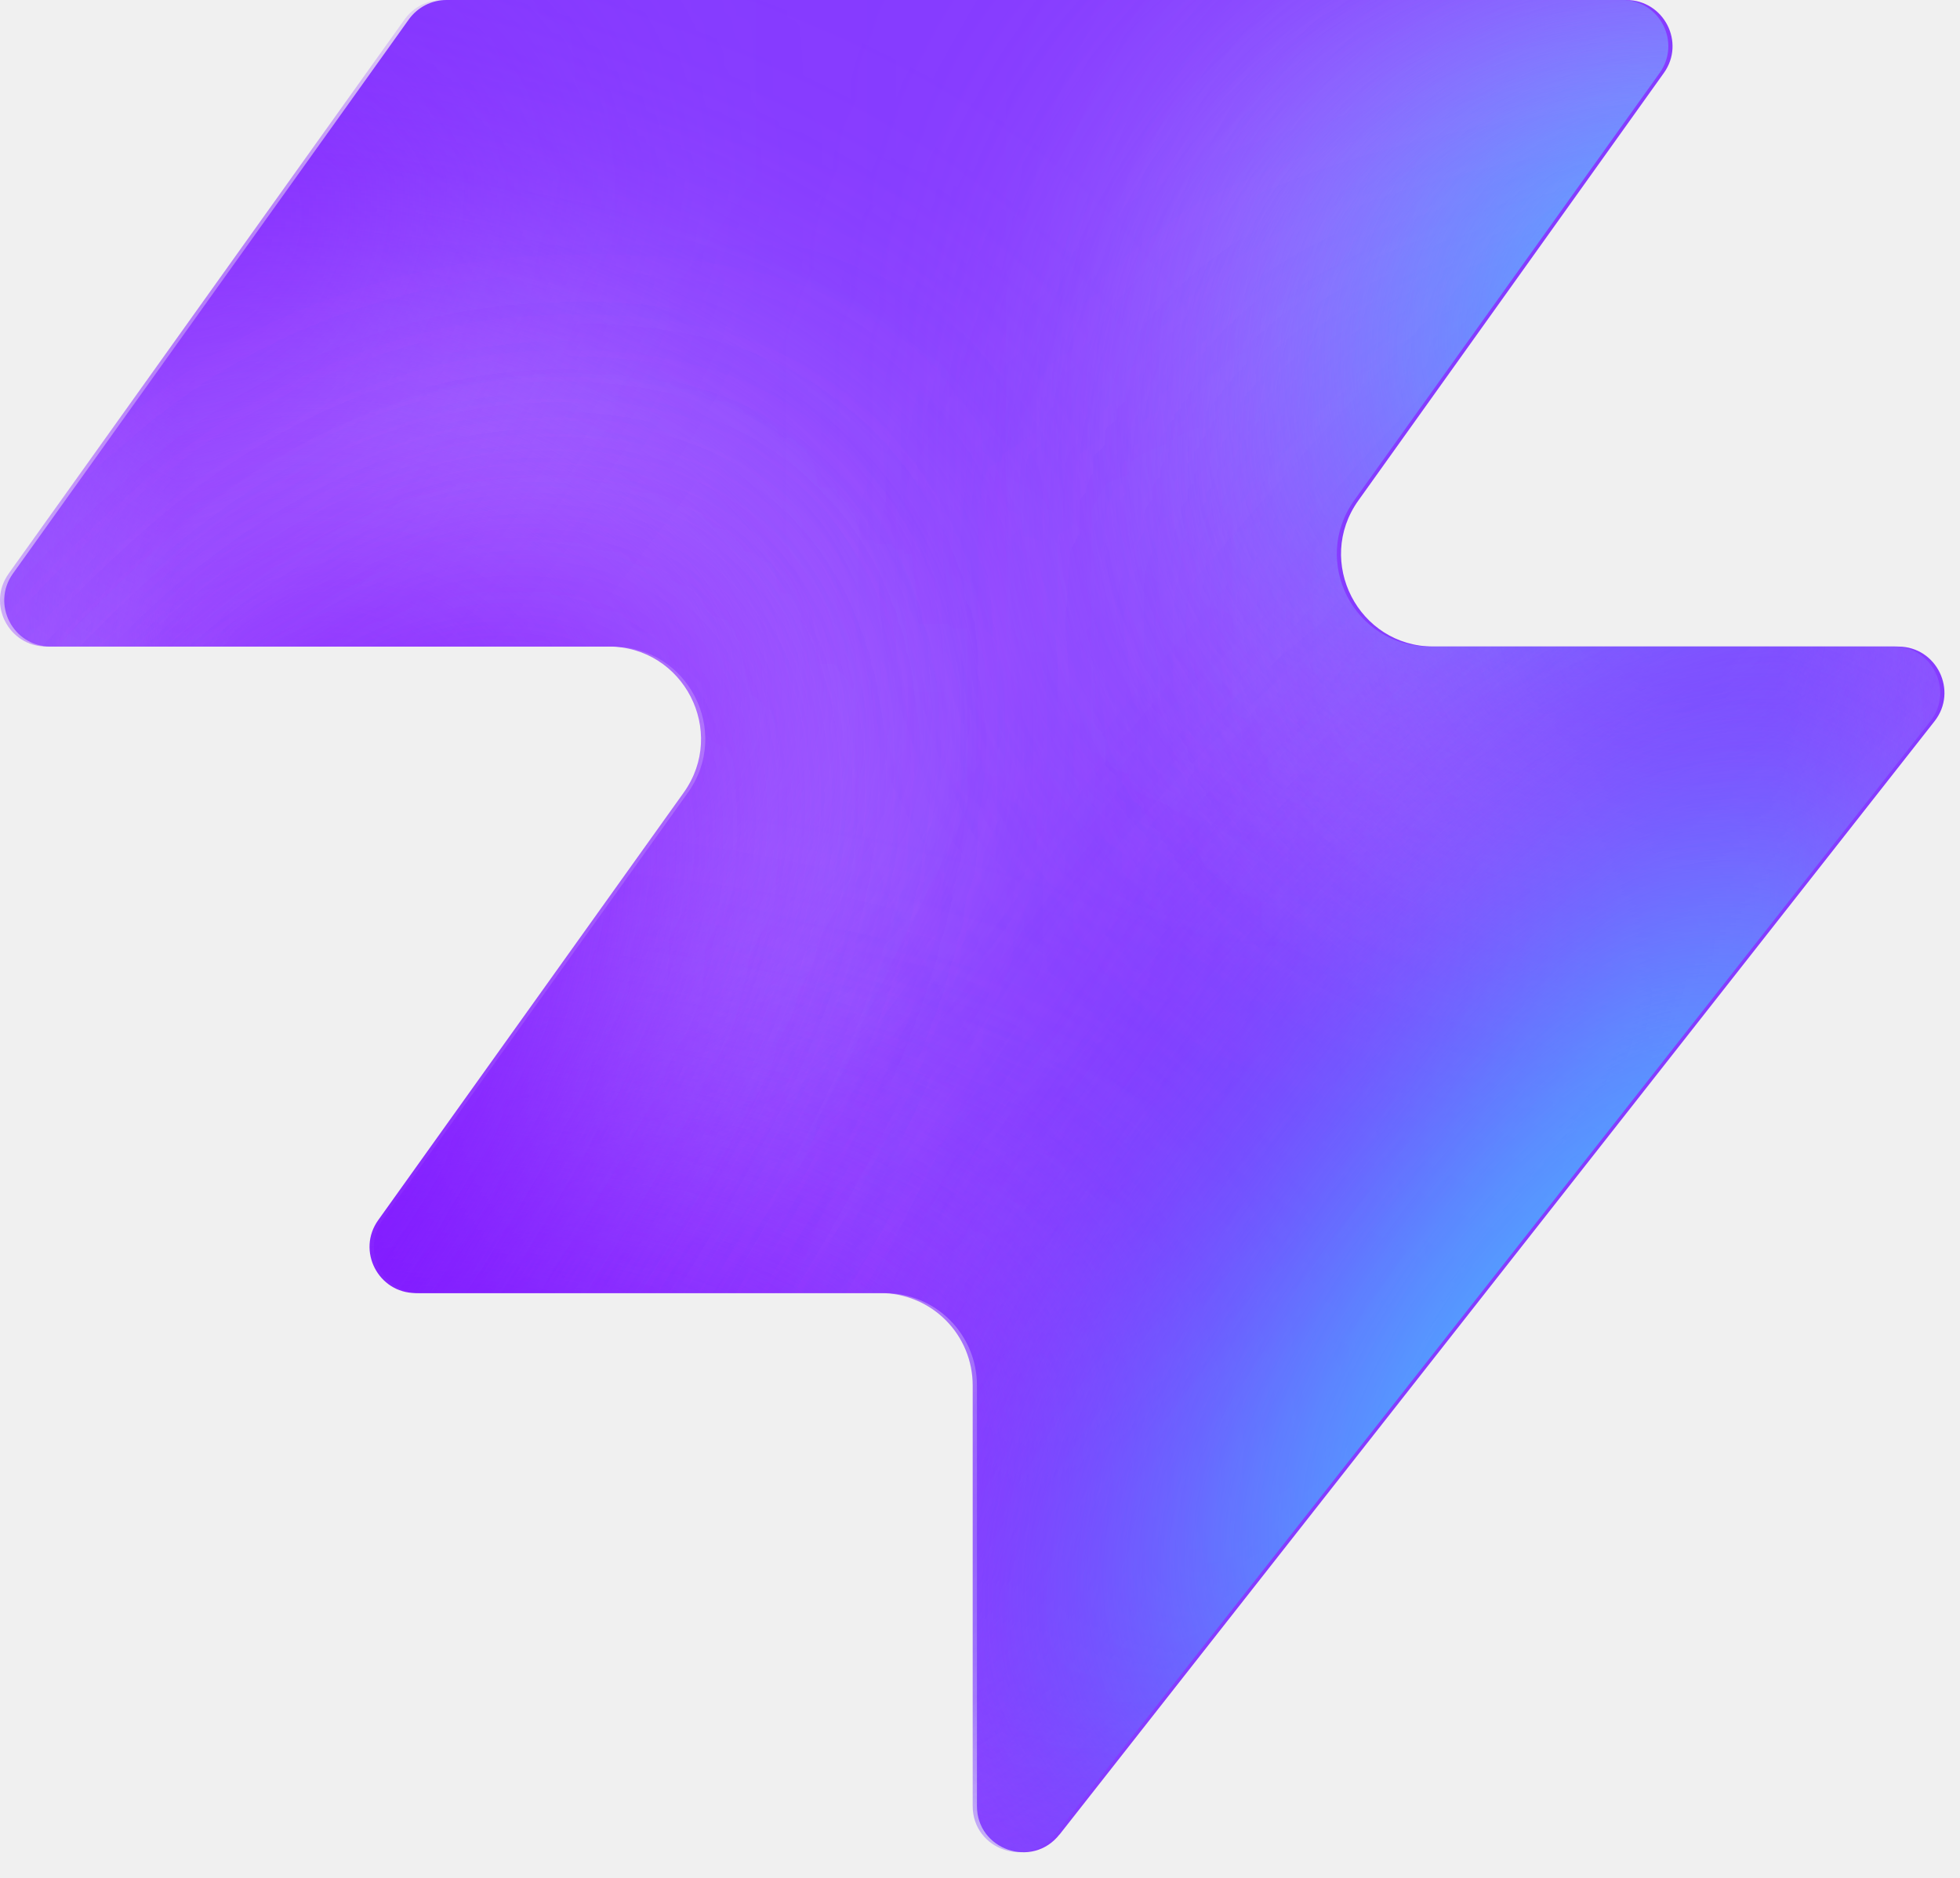
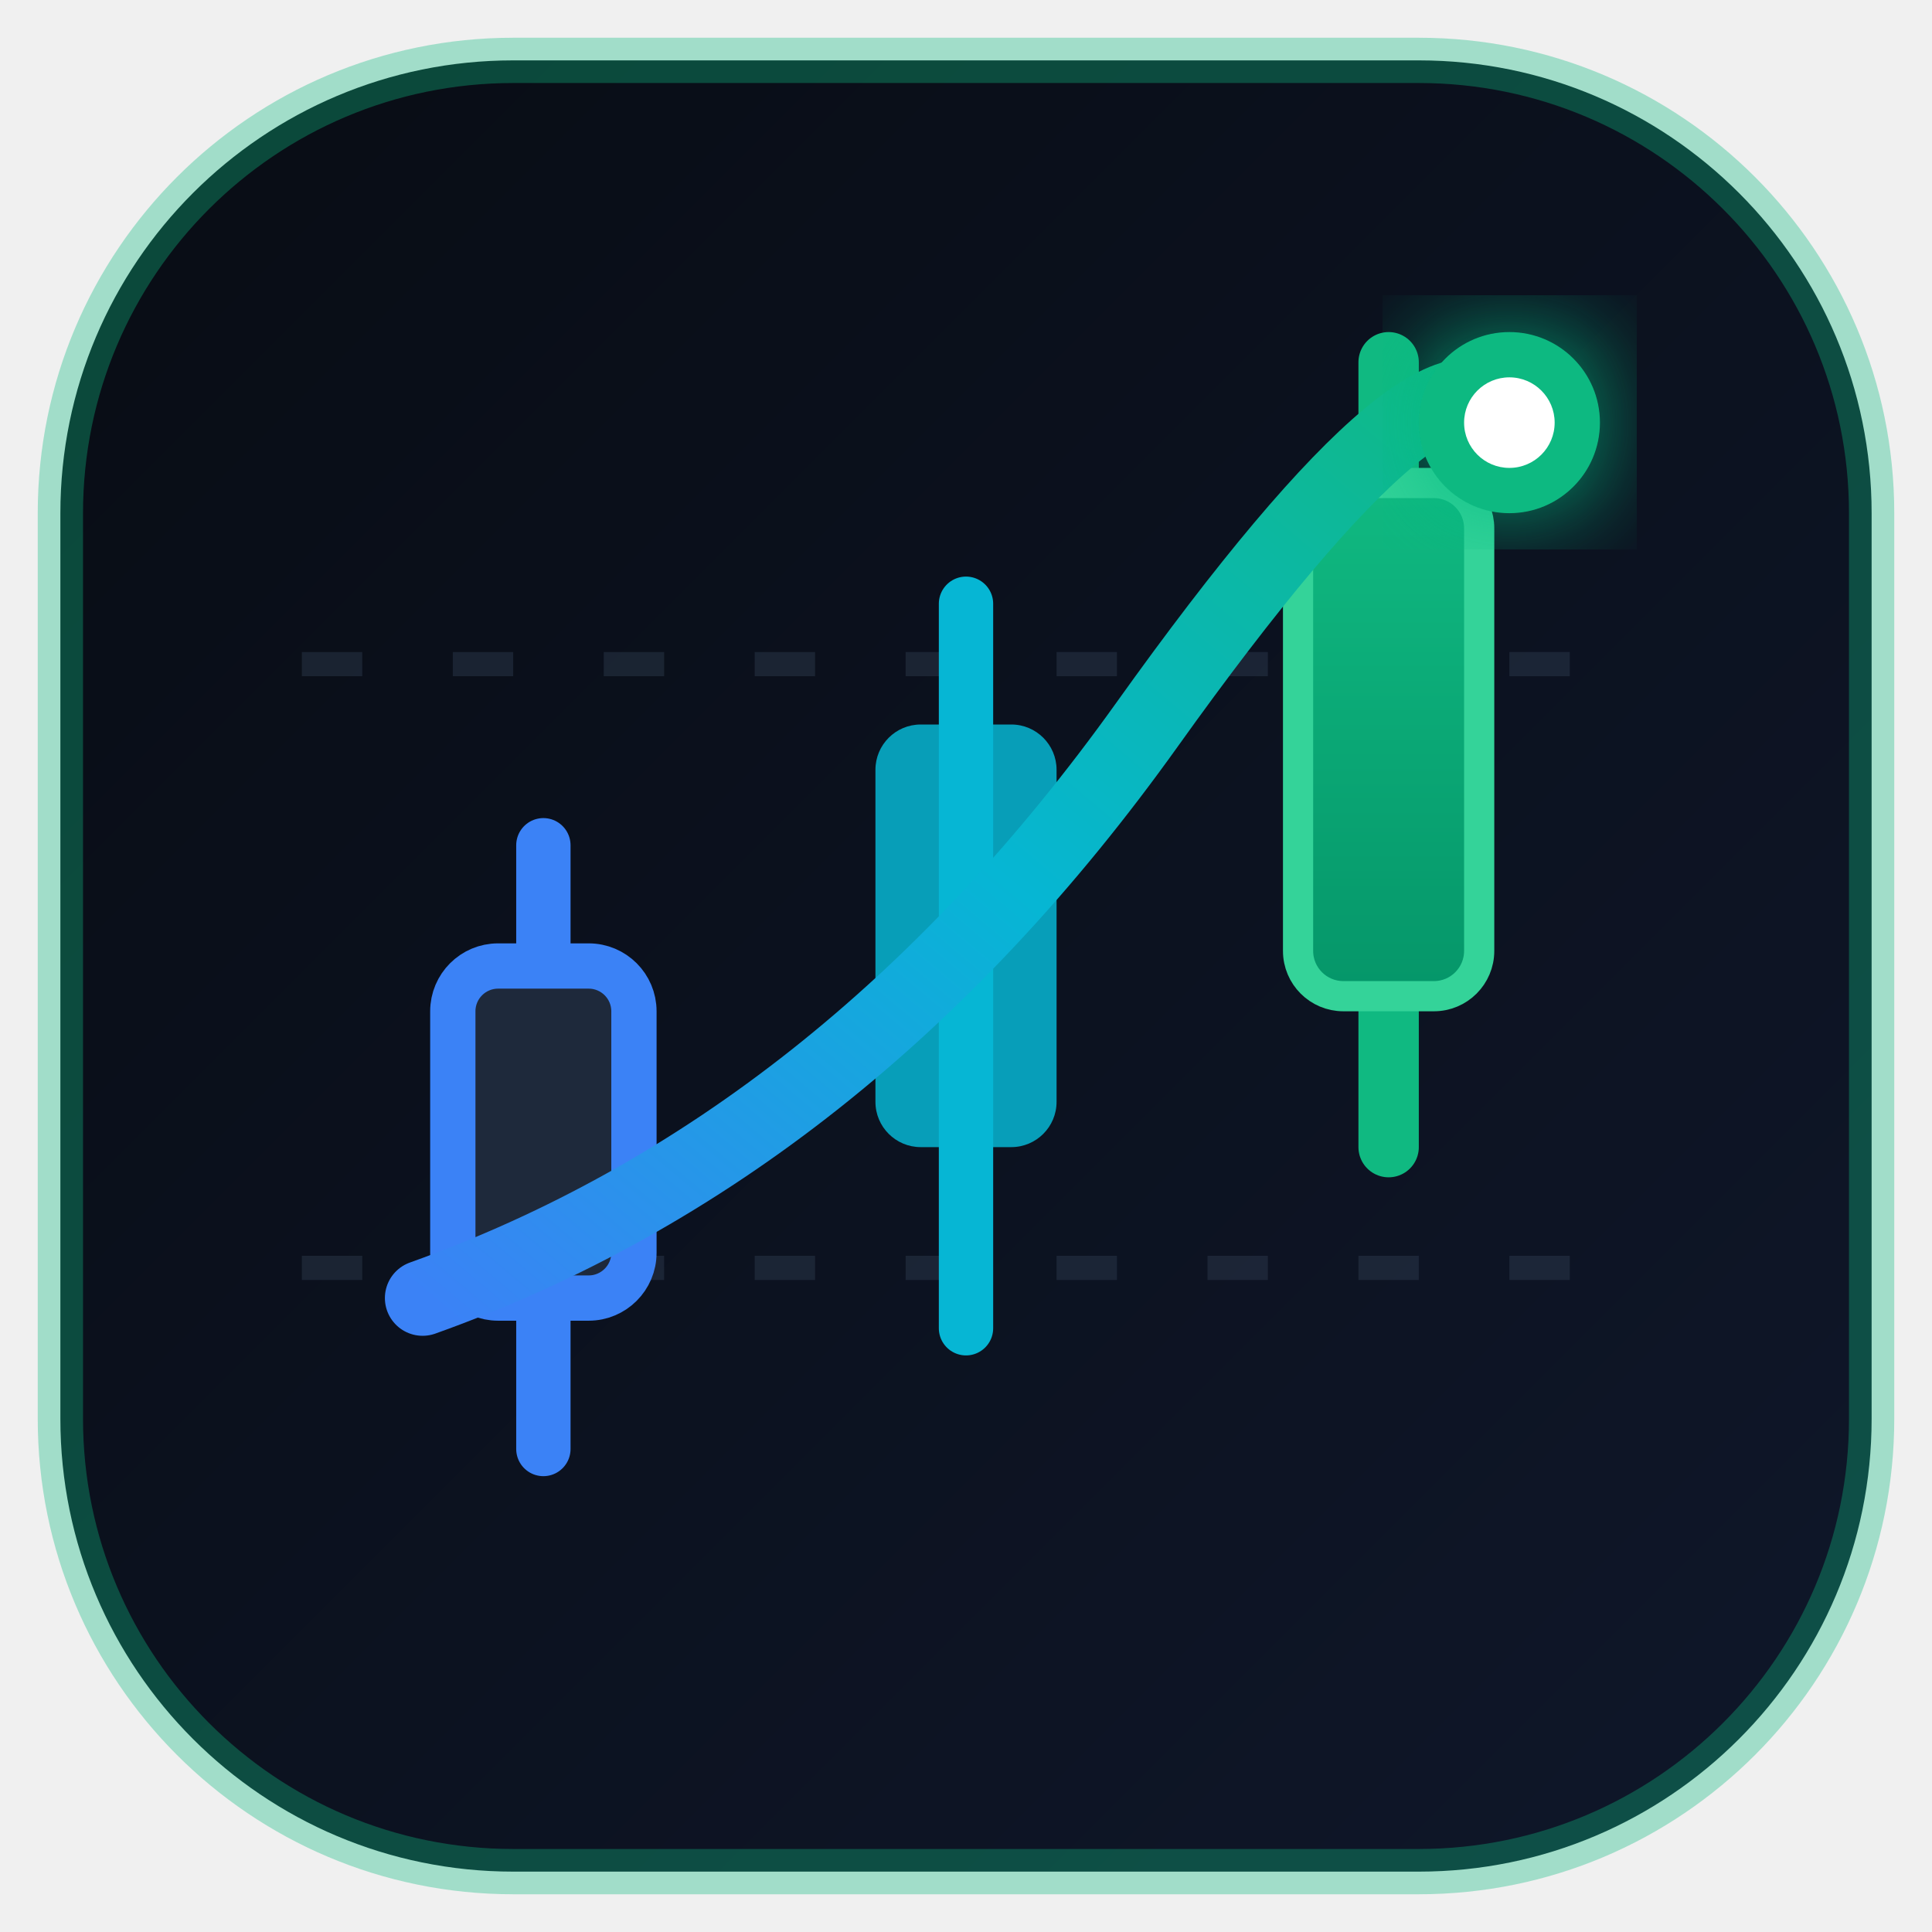
- <svg xmlns="http://www.w3.org/2000/svg" width="48" height="46" fill="none" viewBox="0 0 48 46">
-   <path fill="#863bff" d="M25.946 44.938c-.664.845-2.021.375-2.021-.698V33.937a2.26 2.26 0 0 0-2.262-2.262H10.287c-.92 0-1.456-1.04-.92-1.788l7.48-10.471c1.07-1.497 0-3.578-1.842-3.578H1.237c-.92 0-1.456-1.04-.92-1.788L10.013.474c.214-.297.556-.474.92-.474h28.894c.92 0 1.456 1.04.92 1.788l-7.48 10.471c-1.07 1.498 0 3.579 1.842 3.579h11.377c.943 0 1.473 1.088.89 1.83L25.947 44.94z" style="fill:#863bff;fill:color(display-p3 .525 .23 1);fill-opacity:1" />
-   <mask id="a" width="48" height="46" x="0" y="0" maskUnits="userSpaceOnUse" style="mask-type:alpha">
-     <path fill="#000" d="M25.842 44.938c-.664.844-2.021.375-2.021-.698V33.937a2.26 2.26 0 0 0-2.262-2.262H10.183c-.92 0-1.456-1.04-.92-1.788l7.48-10.471c1.07-1.498 0-3.579-1.842-3.579H1.133c-.92 0-1.456-1.04-.92-1.787L9.91.473c.214-.297.556-.474.92-.474h28.894c.92 0 1.456 1.04.92 1.788l-7.48 10.471c-1.07 1.498 0 3.578 1.842 3.578h11.377c.943 0 1.473 1.088.89 1.832L25.843 44.94z" style="fill:#000;fill-opacity:1" />
-   </mask>
-   <g mask="url(#a)">
-     <g filter="url(#b)">
-       <ellipse cx="5.508" cy="14.704" fill="#ede6ff" rx="5.508" ry="14.704" style="fill:#ede6ff;fill:color(display-p3 .927 .903 1);fill-opacity:1" transform="matrix(.00324 1 1 -.00324 -4.47 31.516)" />
-     </g>
-     <g filter="url(#c)">
-       <ellipse cx="10.399" cy="29.851" fill="#ede6ff" rx="10.399" ry="29.851" style="fill:#ede6ff;fill:color(display-p3 .927 .903 1);fill-opacity:1" transform="matrix(.00324 1 1 -.00324 -39.328 7.883)" />
-     </g>
-     <g filter="url(#d)">
-       <ellipse cx="5.508" cy="30.487" fill="#7e14ff" rx="5.508" ry="30.487" style="fill:#7e14ff;fill:color(display-p3 .492 .077 1);fill-opacity:1" transform="rotate(89.814 -25.913 -14.639)scale(1 -1)" />
-     </g>
-     <g filter="url(#e)">
-       <ellipse cx="5.508" cy="30.599" fill="#7e14ff" rx="5.508" ry="30.599" style="fill:#7e14ff;fill:color(display-p3 .492 .077 1);fill-opacity:1" transform="rotate(89.814 -32.644 -3.334)scale(1 -1)" />
-     </g>
-     <g filter="url(#f)">
-       <ellipse cx="5.508" cy="30.599" fill="#7e14ff" rx="5.508" ry="30.599" style="fill:#7e14ff;fill:color(display-p3 .492 .077 1);fill-opacity:1" transform="matrix(.00324 1 1 -.00324 -34.34 30.47)" />
-     </g>
-     <g filter="url(#g)">
-       <ellipse cx="14.072" cy="22.078" fill="#ede6ff" rx="14.072" ry="22.078" style="fill:#ede6ff;fill:color(display-p3 .927 .903 1);fill-opacity:1" transform="rotate(93.35 24.506 48.493)scale(-1 1)" />
-     </g>
-     <g filter="url(#h)">
-       <ellipse cx="3.47" cy="21.501" fill="#7e14ff" rx="3.47" ry="21.501" style="fill:#7e14ff;fill:color(display-p3 .492 .077 1);fill-opacity:1" transform="rotate(89.009 28.708 47.59)scale(-1 1)" />
-     </g>
-     <g filter="url(#i)">
-       <ellipse cx="3.47" cy="21.501" fill="#7e14ff" rx="3.47" ry="21.501" style="fill:#7e14ff;fill:color(display-p3 .492 .077 1);fill-opacity:1" transform="rotate(89.009 28.708 47.59)scale(-1 1)" />
-     </g>
-     <g filter="url(#j)">
-       <ellipse cx=".387" cy="8.972" fill="#7e14ff" rx="4.407" ry="29.108" style="fill:#7e14ff;fill:color(display-p3 .492 .077 1);fill-opacity:1" transform="rotate(39.51 .387 8.972)" />
-     </g>
-     <g filter="url(#k)">
-       <ellipse cx="47.523" cy="-6.092" fill="#7e14ff" rx="4.407" ry="29.108" style="fill:#7e14ff;fill:color(display-p3 .492 .077 1);fill-opacity:1" transform="rotate(37.892 47.523 -6.092)" />
-     </g>
-     <g filter="url(#l)">
-       <ellipse cx="41.412" cy="6.333" fill="#47bfff" rx="5.971" ry="9.665" style="fill:#47bfff;fill:color(display-p3 .28 .748 1);fill-opacity:1" transform="rotate(37.892 41.412 6.333)" />
-     </g>
-     <g filter="url(#m)">
-       <ellipse cx="-1.879" cy="38.332" fill="#7e14ff" rx="4.407" ry="29.108" style="fill:#7e14ff;fill:color(display-p3 .492 .077 1);fill-opacity:1" transform="rotate(37.892 -1.88 38.332)" />
-     </g>
-     <g filter="url(#n)">
-       <ellipse cx="-1.879" cy="38.332" fill="#7e14ff" rx="4.407" ry="29.108" style="fill:#7e14ff;fill:color(display-p3 .492 .077 1);fill-opacity:1" transform="rotate(37.892 -1.88 38.332)" />
-     </g>
-     <g filter="url(#o)">
-       <ellipse cx="35.651" cy="29.907" fill="#7e14ff" rx="4.407" ry="29.108" style="fill:#7e14ff;fill:color(display-p3 .492 .077 1);fill-opacity:1" transform="rotate(37.892 35.651 29.907)" />
-     </g>
-     <g filter="url(#p)">
-       <ellipse cx="38.418" cy="32.4" fill="#47bfff" rx="5.971" ry="15.297" style="fill:#47bfff;fill:color(display-p3 .28 .748 1);fill-opacity:1" transform="rotate(37.892 38.418 32.4)" />
-     </g>
-   </g>
+ <svg xmlns="http://www.w3.org/2000/svg" viewBox="0 0 64 64" width="64" height="64">
  <defs>
-     <filter id="b" width="60.045" height="41.654" x="-19.77" y="16.149" color-interpolation-filters="sRGB" filterUnits="userSpaceOnUse">
-       <feFlood flood-opacity="0" result="BackgroundImageFix" />
-       <feBlend in="SourceGraphic" in2="BackgroundImageFix" result="shape" />
-       <feGaussianBlur result="effect1_foregroundBlur_2002_17158" stdDeviation="7.659" />
-     </filter>
-     <filter id="c" width="90.34" height="51.437" x="-54.613" y="-7.533" color-interpolation-filters="sRGB" filterUnits="userSpaceOnUse">
-       <feFlood flood-opacity="0" result="BackgroundImageFix" />
-       <feBlend in="SourceGraphic" in2="BackgroundImageFix" result="shape" />
-       <feGaussianBlur result="effect1_foregroundBlur_2002_17158" stdDeviation="7.659" />
-     </filter>
-     <filter id="d" width="79.355" height="29.4" x="-49.64" y="2.03" color-interpolation-filters="sRGB" filterUnits="userSpaceOnUse">
-       <feFlood flood-opacity="0" result="BackgroundImageFix" />
-       <feBlend in="SourceGraphic" in2="BackgroundImageFix" result="shape" />
-       <feGaussianBlur result="effect1_foregroundBlur_2002_17158" stdDeviation="4.596" />
-     </filter>
-     <filter id="e" width="79.579" height="29.4" x="-45.045" y="20.029" color-interpolation-filters="sRGB" filterUnits="userSpaceOnUse">
-       <feFlood flood-opacity="0" result="BackgroundImageFix" />
-       <feBlend in="SourceGraphic" in2="BackgroundImageFix" result="shape" />
-       <feGaussianBlur result="effect1_foregroundBlur_2002_17158" stdDeviation="4.596" />
-     </filter>
-     <filter id="f" width="79.579" height="29.4" x="-43.513" y="21.178" color-interpolation-filters="sRGB" filterUnits="userSpaceOnUse">
-       <feFlood flood-opacity="0" result="BackgroundImageFix" />
-       <feBlend in="SourceGraphic" in2="BackgroundImageFix" result="shape" />
-       <feGaussianBlur result="effect1_foregroundBlur_2002_17158" stdDeviation="4.596" />
-     </filter>
-     <filter id="g" width="74.749" height="58.852" x="15.756" y="-17.901" color-interpolation-filters="sRGB" filterUnits="userSpaceOnUse">
-       <feFlood flood-opacity="0" result="BackgroundImageFix" />
-       <feBlend in="SourceGraphic" in2="BackgroundImageFix" result="shape" />
-       <feGaussianBlur result="effect1_foregroundBlur_2002_17158" stdDeviation="7.659" />
-     </filter>
-     <filter id="h" width="61.377" height="25.362" x="23.548" y="2.284" color-interpolation-filters="sRGB" filterUnits="userSpaceOnUse">
-       <feFlood flood-opacity="0" result="BackgroundImageFix" />
-       <feBlend in="SourceGraphic" in2="BackgroundImageFix" result="shape" />
-       <feGaussianBlur result="effect1_foregroundBlur_2002_17158" stdDeviation="4.596" />
-     </filter>
-     <filter id="i" width="61.377" height="25.362" x="23.548" y="2.284" color-interpolation-filters="sRGB" filterUnits="userSpaceOnUse">
-       <feFlood flood-opacity="0" result="BackgroundImageFix" />
-       <feBlend in="SourceGraphic" in2="BackgroundImageFix" result="shape" />
-       <feGaussianBlur result="effect1_foregroundBlur_2002_17158" stdDeviation="4.596" />
-     </filter>
-     <filter id="j" width="56.045" height="63.649" x="-27.636" y="-22.853" color-interpolation-filters="sRGB" filterUnits="userSpaceOnUse">
-       <feFlood flood-opacity="0" result="BackgroundImageFix" />
-       <feBlend in="SourceGraphic" in2="BackgroundImageFix" result="shape" />
-       <feGaussianBlur result="effect1_foregroundBlur_2002_17158" stdDeviation="4.596" />
-     </filter>
-     <filter id="k" width="54.814" height="64.646" x="20.116" y="-38.415" color-interpolation-filters="sRGB" filterUnits="userSpaceOnUse">
-       <feFlood flood-opacity="0" result="BackgroundImageFix" />
-       <feBlend in="SourceGraphic" in2="BackgroundImageFix" result="shape" />
-       <feGaussianBlur result="effect1_foregroundBlur_2002_17158" stdDeviation="4.596" />
-     </filter>
-     <filter id="l" width="33.541" height="35.313" x="24.641" y="-11.323" color-interpolation-filters="sRGB" filterUnits="userSpaceOnUse">
-       <feFlood flood-opacity="0" result="BackgroundImageFix" />
-       <feBlend in="SourceGraphic" in2="BackgroundImageFix" result="shape" />
-       <feGaussianBlur result="effect1_foregroundBlur_2002_17158" stdDeviation="4.596" />
-     </filter>
-     <filter id="m" width="54.814" height="64.646" x="-29.286" y="6.009" color-interpolation-filters="sRGB" filterUnits="userSpaceOnUse">
-       <feFlood flood-opacity="0" result="BackgroundImageFix" />
-       <feBlend in="SourceGraphic" in2="BackgroundImageFix" result="shape" />
-       <feGaussianBlur result="effect1_foregroundBlur_2002_17158" stdDeviation="4.596" />
-     </filter>
-     <filter id="n" width="54.814" height="64.646" x="-29.286" y="6.009" color-interpolation-filters="sRGB" filterUnits="userSpaceOnUse">
-       <feFlood flood-opacity="0" result="BackgroundImageFix" />
-       <feBlend in="SourceGraphic" in2="BackgroundImageFix" result="shape" />
-       <feGaussianBlur result="effect1_foregroundBlur_2002_17158" stdDeviation="4.596" />
-     </filter>
-     <filter id="o" width="54.814" height="64.646" x="8.244" y="-2.416" color-interpolation-filters="sRGB" filterUnits="userSpaceOnUse">
-       <feFlood flood-opacity="0" result="BackgroundImageFix" />
-       <feBlend in="SourceGraphic" in2="BackgroundImageFix" result="shape" />
-       <feGaussianBlur result="effect1_foregroundBlur_2002_17158" stdDeviation="4.596" />
-     </filter>
-     <filter id="p" width="39.409" height="43.623" x="18.713" y="10.588" color-interpolation-filters="sRGB" filterUnits="userSpaceOnUse">
-       <feFlood flood-opacity="0" result="BackgroundImageFix" />
-       <feBlend in="SourceGraphic" in2="BackgroundImageFix" result="shape" />
-       <feGaussianBlur result="effect1_foregroundBlur_2002_17158" stdDeviation="4.596" />
+     <linearGradient id="bgGrad" x1="0%" y1="0%" x2="100%" y2="100%">
+       <stop offset="0%" stop-color="#080C14" />
+       <stop offset="100%" stop-color="#0F172A" />
+     </linearGradient>
+     <linearGradient id="candleBull" x1="0%" y1="100%" x2="0%" y2="0%">
+       <stop offset="0%" stop-color="#059669" />
+       <stop offset="100%" stop-color="#10B981" />
+     </linearGradient>
+     <linearGradient id="trendLine" x1="0%" y1="100%" x2="100%" y2="0%">
+       <stop offset="0%" stop-color="#3B82F6" />
+       <stop offset="50%" stop-color="#06B6D4" />
+       <stop offset="100%" stop-color="#10B981" />
+     </linearGradient>
+     <filter id="glow" x="-20%" y="-20%" width="140%" height="140%">
+       <feGaussianBlur stdDeviation="2" result="blur" />
+       <feComposite in="SourceGraphic" in2="blur" operator="over" />
    </filter>
  </defs>
+   <rect x="2" y="2" width="60" height="60" rx="15" fill="url(#bgGrad)" stroke="#10B981" stroke-width="1.5" stroke-opacity="0.35" />
+   <line x1="10" y1="22" x2="54" y2="22" stroke="#334155" stroke-width="0.8" stroke-dasharray="2 3" stroke-opacity="0.4" />
+   <line x1="10" y1="42" x2="54" y2="42" stroke="#334155" stroke-width="0.8" stroke-dasharray="2 3" stroke-opacity="0.4" />
+   <line x1="18" y1="28" x2="18" y2="48" stroke="#3B82F6" stroke-width="1.8" stroke-linecap="round" />
+   <rect x="15" y="32" width="6" height="11" rx="1.5" fill="#1E293B" stroke="#3B82F6" stroke-width="1.5" />
+   <line x1="32" y1="20" x2="32" y2="44" stroke="#06B6D4" stroke-width="1.8" stroke-linecap="round" />
+   <rect x="29" y="24" width="6" height="14" rx="1.5" fill="#06B6D4" fill-opacity="0.85" />
+   <line x1="46" y1="12" x2="46" y2="38" stroke="#10B981" stroke-width="2" stroke-linecap="round" />
+   <rect x="43" y="16" width="6" height="17" rx="1.5" fill="url(#candleBull)" stroke="#34D399" stroke-width="1" />
+   <path d="M 14 43 Q 28 38 38 24 T 50 14" fill="none" stroke="url(#trendLine)" stroke-width="2.5" stroke-linecap="round" />
+   <circle cx="50" cy="14" r="3" fill="#10B981" filter="url(#glow)" />
+   <circle cx="50" cy="14" r="1.5" fill="#FFFFFF" />
</svg>
